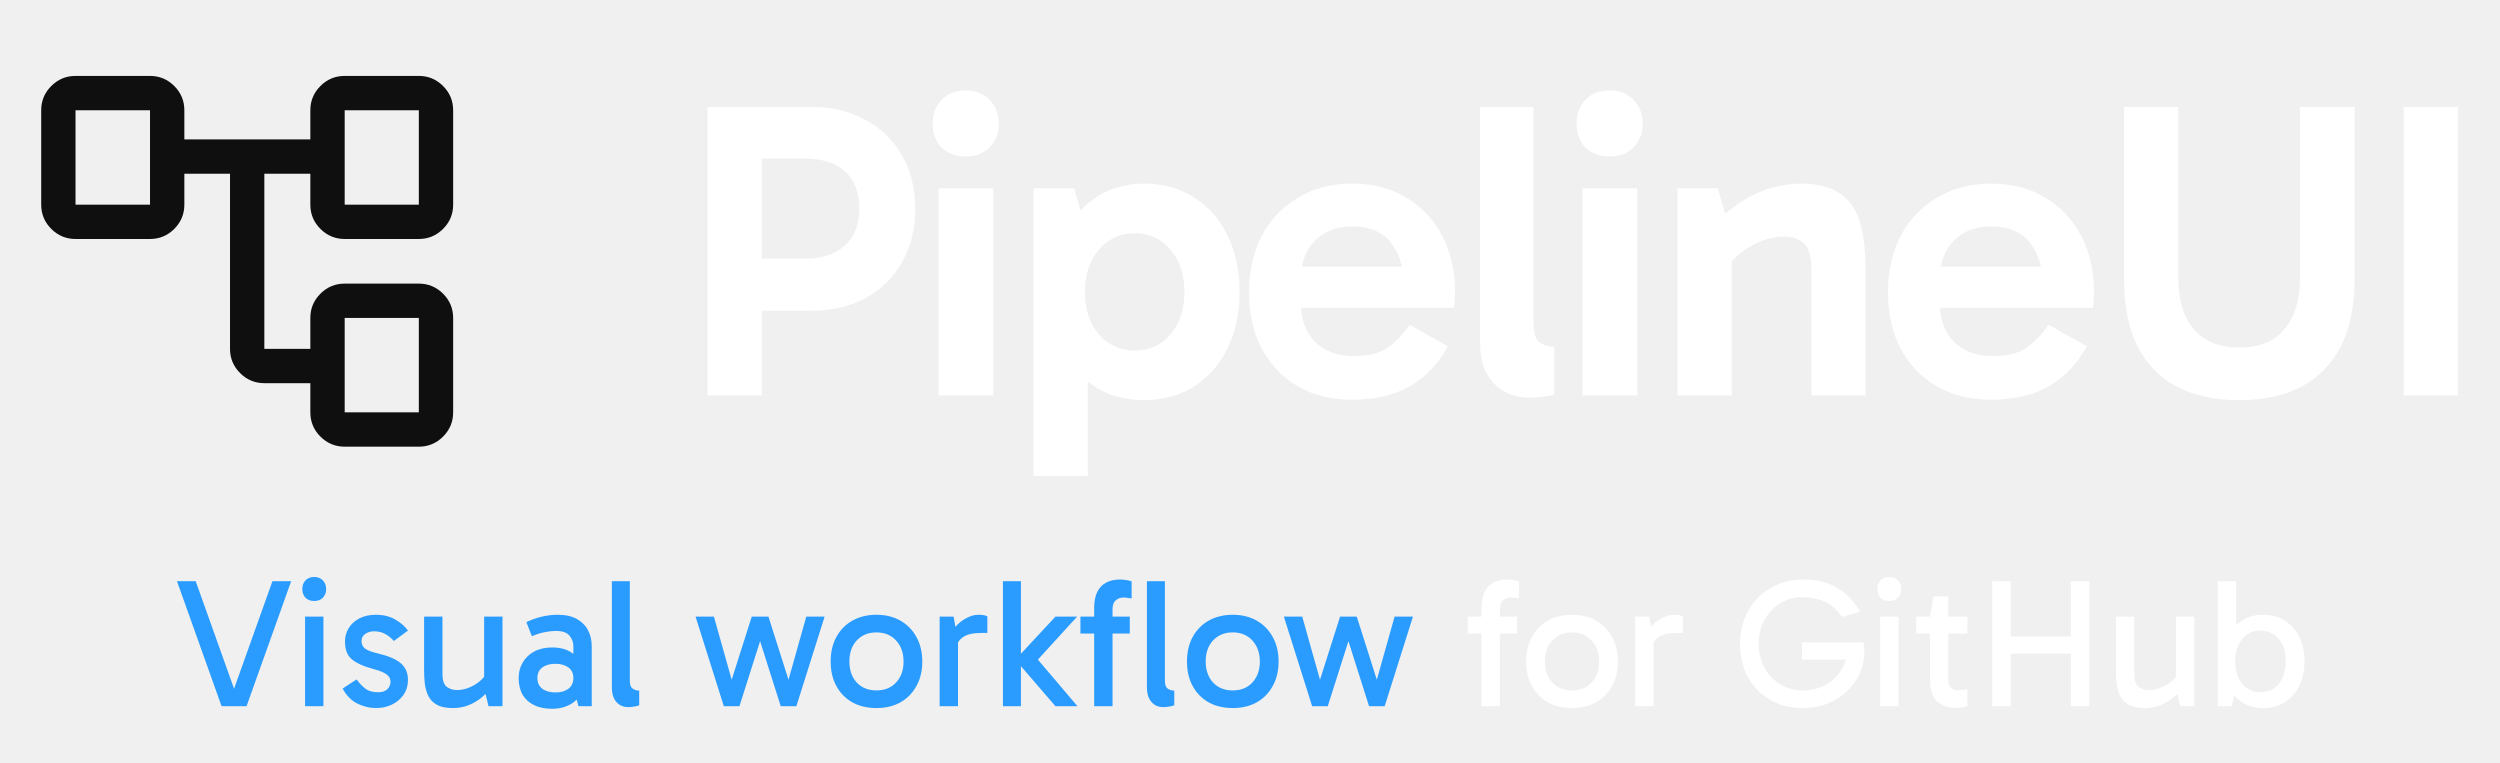
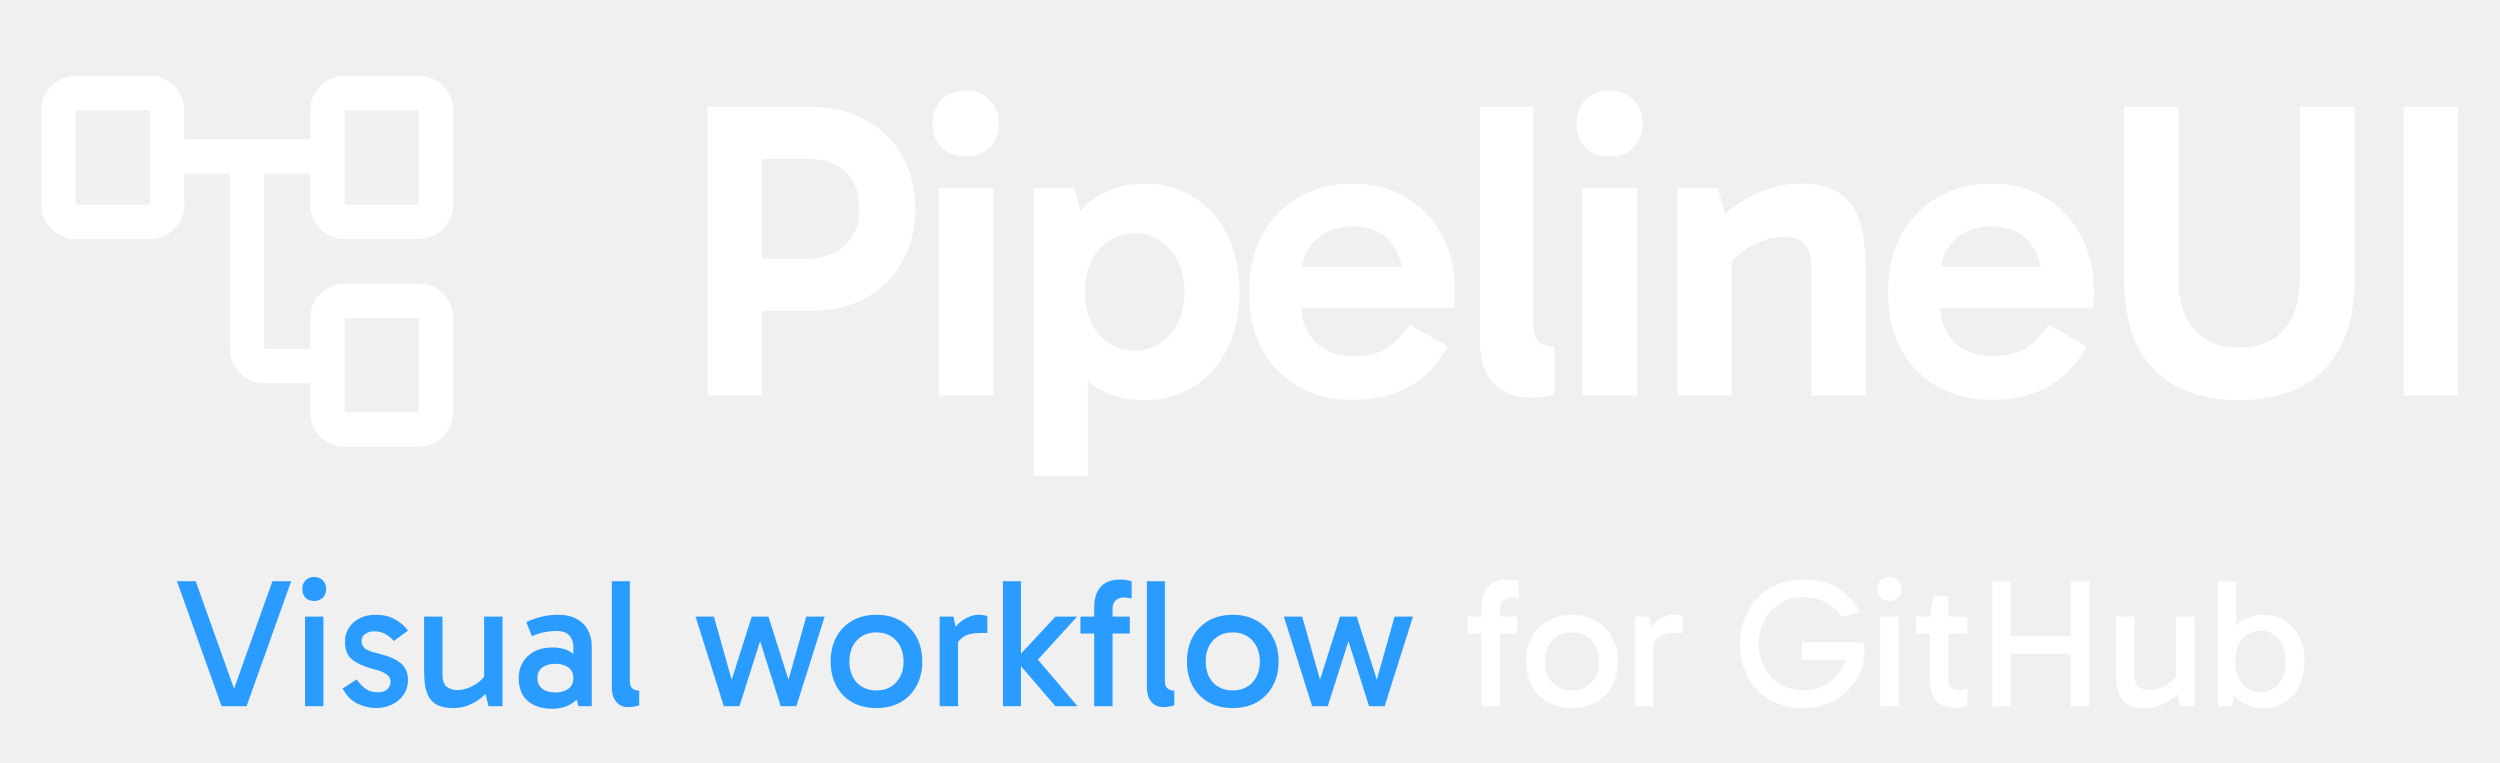
<svg xmlns="http://www.w3.org/2000/svg" width="177" height="54" viewBox="0 0 177 54" fill="none">
  <path d="M53.13 18.31H57.03C58.21 18.31 59.14 18 59.82 17.38C60.5 16.76 60.84 15.9 60.84 14.8C60.84 13.62 60.5 12.73 59.82 12.13C59.14 11.53 58.21 11.23 57.03 11.23H53.13L53.94 10.39V28H50.1V7.57H57.45C58.91 7.57 60.19 7.88 61.29 8.5C62.41 9.1 63.27 9.94 63.87 11.02C64.49 12.1 64.8 13.36 64.8 14.8C64.8 16.22 64.49 17.47 63.87 18.55C63.27 19.63 62.41 20.48 61.29 21.1C60.19 21.7 58.9 22 57.42 22H53.13V18.31ZM70.325 28H66.454V13.33H70.325V28ZM66.034 8.77C66.034 8.07 66.245 7.5 66.665 7.06C67.105 6.62 67.674 6.4 68.374 6.4C69.075 6.4 69.635 6.62 70.055 7.06C70.495 7.5 70.715 8.07 70.715 8.77C70.715 9.45 70.495 10.01 70.055 10.45C69.635 10.87 69.075 11.08 68.374 11.08C67.674 11.08 67.105 10.87 66.665 10.45C66.245 10.01 66.034 9.45 66.034 8.77ZM81.008 28.33C79.708 28.33 78.568 28.03 77.588 27.43C76.628 26.83 75.878 25.96 75.338 24.82C74.818 23.66 74.558 22.28 74.558 20.68C74.558 19.12 74.828 17.77 75.368 16.63C75.908 15.47 76.658 14.58 77.618 13.96C78.598 13.32 79.728 13 81.008 13C82.368 13 83.548 13.33 84.548 13.99C85.568 14.63 86.358 15.53 86.918 16.69C87.478 17.83 87.758 19.16 87.758 20.68C87.758 22.2 87.468 23.54 86.888 24.7C86.328 25.84 85.538 26.73 84.518 27.37C83.518 28.01 82.348 28.33 81.008 28.33ZM73.178 33.7V13.33H76.058L77.018 16.78H76.718V24.19H77.018V33.7H73.178ZM80.348 24.82C81.368 24.82 82.208 24.44 82.868 23.68C83.528 22.9 83.858 21.9 83.858 20.68C83.858 19.44 83.528 18.44 82.868 17.68C82.208 16.9 81.368 16.51 80.348 16.51C79.328 16.51 78.478 16.9 77.798 17.68C77.138 18.44 76.808 19.44 76.808 20.68C76.808 21.9 77.138 22.9 77.798 23.68C78.478 24.44 79.328 24.82 80.348 24.82ZM95.726 28.3C94.286 28.3 93.016 27.99 91.916 27.37C90.816 26.73 89.956 25.84 89.336 24.7C88.736 23.56 88.436 22.22 88.436 20.68C88.436 19.16 88.736 17.83 89.336 16.69C89.956 15.53 90.816 14.63 91.916 13.99C93.016 13.33 94.286 13 95.726 13C97.206 13 98.486 13.33 99.566 13.99C100.666 14.65 101.516 15.56 102.116 16.72C102.716 17.86 103.016 19.17 103.016 20.65C103.016 20.87 103.006 21.08 102.986 21.28C102.986 21.48 102.966 21.65 102.926 21.79H91.646V18.88H100.046L99.416 20.35C99.416 19.07 99.116 18.03 98.516 17.23C97.916 16.43 96.996 16.03 95.756 16.03C94.636 16.03 93.746 16.37 93.086 17.05C92.426 17.73 92.096 18.64 92.096 19.78V21.37C92.096 22.57 92.426 23.51 93.086 24.19C93.766 24.87 94.696 25.21 95.876 25.21C96.916 25.21 97.726 25 98.306 24.58C98.886 24.14 99.386 23.61 99.806 22.99L102.506 24.52C101.846 25.74 100.956 26.68 99.836 27.34C98.716 27.98 97.346 28.3 95.726 28.3ZM108.33 28.15C107.67 28.15 107.07 28.01 106.53 27.73C106.01 27.45 105.59 27.03 105.27 26.47C104.95 25.89 104.79 25.14 104.79 24.22V7.57H108.57V22.87C108.57 23.55 108.71 24 108.99 24.22C109.29 24.44 109.64 24.55 110.04 24.55V27.94C109.82 28 109.55 28.05 109.23 28.09C108.93 28.13 108.63 28.15 108.33 28.15ZM115.913 28H112.043V13.33H115.913V28ZM111.623 8.77C111.623 8.07 111.833 7.5 112.253 7.06C112.693 6.62 113.263 6.4 113.963 6.4C114.663 6.4 115.223 6.62 115.643 7.06C116.083 7.5 116.303 8.07 116.303 8.77C116.303 9.45 116.083 10.01 115.643 10.45C115.223 10.87 114.663 11.08 113.963 11.08C113.263 11.08 112.693 10.87 112.253 10.45C111.833 10.01 111.623 9.45 111.623 8.77ZM127.526 13C128.526 13 129.336 13.17 129.956 13.51C130.576 13.85 131.036 14.31 131.336 14.89C131.636 15.47 131.836 16.13 131.936 16.87C132.036 17.61 132.086 18.37 132.086 19.15V28H128.246V19.03C128.246 18.13 128.066 17.53 127.706 17.23C127.346 16.91 126.886 16.75 126.326 16.75C125.806 16.75 125.276 16.85 124.736 17.05C124.216 17.25 123.726 17.53 123.266 17.89C122.826 18.25 122.446 18.65 122.126 19.09L121.676 17.08H122.606V28H118.766V13.33H121.616L122.426 16.12L121.196 16.09C121.736 15.47 122.336 14.93 122.996 14.47C123.656 14.01 124.366 13.65 125.126 13.39C125.906 13.13 126.706 13 127.526 13ZM140.963 28.3C139.523 28.3 138.253 27.99 137.153 27.37C136.053 26.73 135.193 25.84 134.573 24.7C133.973 23.56 133.673 22.22 133.673 20.68C133.673 19.16 133.973 17.83 134.573 16.69C135.193 15.53 136.053 14.63 137.153 13.99C138.253 13.33 139.523 13 140.963 13C142.443 13 143.723 13.33 144.803 13.99C145.903 14.65 146.753 15.56 147.353 16.72C147.953 17.86 148.253 19.17 148.253 20.65C148.253 20.87 148.243 21.08 148.223 21.28C148.223 21.48 148.203 21.65 148.163 21.79H136.883V18.88H145.283L144.653 20.35C144.653 19.07 144.353 18.03 143.753 17.23C143.153 16.43 142.233 16.03 140.993 16.03C139.873 16.03 138.983 16.37 138.323 17.05C137.663 17.73 137.333 18.64 137.333 19.78V21.37C137.333 22.57 137.663 23.51 138.323 24.19C139.003 24.87 139.933 25.21 141.113 25.21C142.153 25.21 142.963 25 143.543 24.58C144.123 24.14 144.623 23.61 145.043 22.99L147.743 24.52C147.083 25.74 146.193 26.68 145.073 27.34C143.953 27.98 142.583 28.3 140.963 28.3ZM158.545 28.33C156.845 28.33 155.385 28.02 154.165 27.4C152.945 26.76 152.005 25.81 151.345 24.55C150.705 23.27 150.385 21.7 150.385 19.84V7.57H154.225V19.72C154.225 21.26 154.595 22.46 155.335 23.32C156.075 24.18 157.145 24.61 158.545 24.61C159.945 24.61 161.005 24.18 161.725 23.32C162.465 22.46 162.835 21.26 162.835 19.72V7.57H166.705V19.84C166.705 21.7 166.375 23.27 165.715 24.55C165.055 25.81 164.115 26.76 162.895 27.4C161.695 28.02 160.245 28.33 158.545 28.33ZM174.019 28H170.179V7.57H174.019V28Z" fill="white" />
-   <path d="M21.972 29.194V27.129H18.715C18.047 27.129 17.475 26.89 16.999 26.414C16.523 25.939 16.285 25.366 16.285 24.698V12.302H13.052V14.49C13.052 15.158 12.814 15.73 12.338 16.206C11.862 16.682 11.29 16.92 10.621 16.92H5.347C4.679 16.92 4.107 16.682 3.631 16.206C3.155 15.73 2.917 15.158 2.917 14.49V7.806C2.917 7.137 3.155 6.565 3.631 6.089C4.107 5.613 4.679 5.375 5.347 5.375H10.621C11.29 5.375 11.862 5.613 12.338 6.089C12.814 6.565 13.052 7.137 13.052 7.806V9.871H21.972V7.806C21.972 7.137 22.21 6.565 22.686 6.089C23.162 5.613 23.734 5.375 24.403 5.375H29.653C30.321 5.375 30.893 5.613 31.369 6.089C31.845 6.565 32.083 7.137 32.083 7.806V14.49C32.083 15.158 31.845 15.73 31.369 16.206C30.893 16.682 30.321 16.92 29.653 16.92H24.403C23.734 16.92 23.162 16.682 22.686 16.206C22.21 15.73 21.972 15.158 21.972 14.49V12.302H18.715V24.698H21.972V22.51C21.972 21.842 22.21 21.27 22.686 20.794C23.162 20.318 23.734 20.08 24.403 20.08H29.653C30.321 20.08 30.893 20.318 31.369 20.794C31.845 21.27 32.083 21.842 32.083 22.51V29.194C32.083 29.863 31.845 30.435 31.369 30.911C30.893 31.387 30.321 31.625 29.653 31.625H24.403C23.734 31.625 23.162 31.387 22.686 30.911C22.21 30.435 21.972 29.863 21.972 29.194ZM24.403 14.49H29.653V7.806H24.403V14.49ZM24.403 29.194H29.653V22.51H24.403V29.194ZM5.347 14.49H10.621V7.806H5.347V14.49Z" fill="#0F0F0F" />
+   <path d="M21.972 29.194V27.129H18.715C18.047 27.129 17.475 26.89 16.999 26.414C16.523 25.939 16.285 25.366 16.285 24.698V12.302H13.052V14.49C13.052 15.158 12.814 15.73 12.338 16.206C11.862 16.682 11.29 16.92 10.621 16.92H5.347C4.679 16.92 4.107 16.682 3.631 16.206C3.155 15.73 2.917 15.158 2.917 14.49V7.806C2.917 7.137 3.155 6.565 3.631 6.089C4.107 5.613 4.679 5.375 5.347 5.375H10.621C11.29 5.375 11.862 5.613 12.338 6.089C12.814 6.565 13.052 7.137 13.052 7.806V9.871H21.972V7.806C21.972 7.137 22.21 6.565 22.686 6.089C23.162 5.613 23.734 5.375 24.403 5.375H29.653C30.321 5.375 30.893 5.613 31.369 6.089C31.845 6.565 32.083 7.137 32.083 7.806V14.49C32.083 15.158 31.845 15.73 31.369 16.206C30.893 16.682 30.321 16.92 29.653 16.92H24.403C23.734 16.92 23.162 16.682 22.686 16.206C22.21 15.73 21.972 15.158 21.972 14.49V12.302H18.715V24.698H21.972V22.51C21.972 21.842 22.21 21.27 22.686 20.794C23.162 20.318 23.734 20.08 24.403 20.08H29.653C30.321 20.08 30.893 20.318 31.369 20.794C31.845 21.27 32.083 21.842 32.083 22.51V29.194C32.083 29.863 31.845 30.435 31.369 30.911C30.893 31.387 30.321 31.625 29.653 31.625H24.403C23.734 31.625 23.162 31.387 22.686 30.911C22.21 30.435 21.972 29.863 21.972 29.194ZM24.403 14.49H29.653V7.806H24.403V14.49ZM24.403 29.194H29.653V22.51H24.403V29.194ZM5.347 14.49H10.621V7.806H5.347V14.49Z" fill="white" />
  <path d="M15.688 50L12.529 41.147H13.855L16.689 49.09H16.455L19.289 41.147H20.615L17.456 50H15.688ZM22.898 50H21.598V43.656H22.898V50ZM21.403 41.706C21.403 41.455 21.477 41.251 21.624 41.095C21.78 40.93 21.988 40.848 22.248 40.848C22.5 40.848 22.703 40.93 22.859 41.095C23.015 41.251 23.093 41.455 23.093 41.706C23.093 41.949 23.015 42.152 22.859 42.317C22.703 42.473 22.5 42.551 22.248 42.551C21.988 42.551 21.78 42.473 21.624 42.317C21.477 42.152 21.403 41.949 21.403 41.706ZM26.622 50.13C26.18 50.13 25.742 50.026 25.309 49.818C24.884 49.61 24.533 49.255 24.256 48.752L25.244 48.102C25.486 48.423 25.716 48.657 25.933 48.804C26.149 48.943 26.431 49.012 26.778 49.012C27.055 49.012 27.267 48.943 27.415 48.804C27.571 48.657 27.649 48.479 27.649 48.271C27.649 48.132 27.61 48.011 27.532 47.907C27.462 47.803 27.337 47.708 27.155 47.621C26.973 47.526 26.713 47.435 26.375 47.348C25.751 47.183 25.27 46.967 24.932 46.698C24.594 46.429 24.425 46.005 24.425 45.424C24.425 45.077 24.511 44.761 24.685 44.475C24.858 44.189 25.109 43.959 25.439 43.786C25.768 43.613 26.158 43.526 26.609 43.526C27.146 43.526 27.605 43.639 27.987 43.864C28.368 44.081 28.667 44.341 28.884 44.644L27.883 45.385C27.761 45.229 27.584 45.077 27.35 44.93C27.116 44.774 26.821 44.696 26.466 44.696C26.249 44.696 26.05 44.757 25.868 44.878C25.686 44.999 25.595 45.168 25.595 45.385C25.595 45.602 25.677 45.779 25.842 45.918C26.015 46.048 26.327 46.165 26.778 46.269C27.54 46.451 28.082 46.689 28.403 46.984C28.723 47.27 28.884 47.651 28.884 48.128C28.884 48.544 28.775 48.904 28.559 49.207C28.351 49.502 28.073 49.731 27.727 49.896C27.389 50.052 27.02 50.13 26.622 50.13ZM32.08 50.13C31.603 50.13 31.226 50.056 30.949 49.909C30.672 49.753 30.468 49.549 30.338 49.298C30.208 49.038 30.121 48.748 30.078 48.427C30.043 48.106 30.026 47.777 30.026 47.439V43.656H31.326V47.712C31.326 48.163 31.426 48.466 31.625 48.622C31.833 48.778 32.076 48.856 32.353 48.856C32.639 48.856 32.921 48.8 33.198 48.687C33.484 48.574 33.74 48.423 33.965 48.232C34.199 48.033 34.372 47.82 34.485 47.595V48.323H34.277V43.656H35.577V50H34.589L34.316 48.882L34.641 48.843C34.416 49.112 34.164 49.346 33.887 49.545C33.61 49.736 33.319 49.883 33.016 49.987C32.713 50.082 32.401 50.13 32.08 50.13ZM39.087 50.182C38.593 50.182 38.169 50.095 37.813 49.922C37.458 49.749 37.185 49.502 36.994 49.181C36.812 48.852 36.721 48.462 36.721 48.011C36.721 47.595 36.817 47.227 37.007 46.906C37.198 46.577 37.471 46.317 37.826 46.126C38.182 45.935 38.602 45.84 39.087 45.84C39.694 45.84 40.179 45.979 40.543 46.256C40.916 46.525 41.176 46.897 41.323 47.374H40.595V45.749C40.595 45.48 40.504 45.233 40.322 45.008C40.14 44.783 39.82 44.67 39.36 44.67C39.118 44.67 38.849 44.7 38.554 44.761C38.268 44.813 37.969 44.908 37.657 45.047L37.267 44.046C37.623 43.873 37.991 43.743 38.372 43.656C38.754 43.569 39.126 43.526 39.49 43.526C40.036 43.526 40.487 43.626 40.842 43.825C41.198 44.024 41.462 44.293 41.635 44.631C41.809 44.96 41.895 45.333 41.895 45.749V50H40.959L40.634 48.843L41.323 48.648C41.167 49.159 40.89 49.545 40.491 49.805C40.093 50.056 39.625 50.182 39.087 50.182ZM39.321 49.025C39.703 49.025 40.01 48.938 40.244 48.765C40.478 48.583 40.595 48.332 40.595 48.011C40.595 47.682 40.478 47.43 40.244 47.257C40.01 47.084 39.703 46.997 39.321 46.997C38.94 46.997 38.632 47.084 38.398 47.257C38.164 47.43 38.047 47.682 38.047 48.011C38.047 48.332 38.164 48.583 38.398 48.765C38.632 48.938 38.94 49.025 39.321 49.025ZM44.476 50.065C44.251 50.065 44.052 50.013 43.878 49.909C43.705 49.796 43.566 49.636 43.462 49.428C43.367 49.22 43.319 48.964 43.319 48.661V41.147H44.593V48.206C44.593 48.475 44.658 48.657 44.788 48.752C44.927 48.847 45.083 48.895 45.256 48.895V49.935C45.144 49.978 45.022 50.009 44.892 50.026C44.762 50.052 44.624 50.065 44.476 50.065ZM51.247 50L49.245 43.656H50.545L51.858 48.323H51.741L53.223 43.656H54.406L55.888 48.323H55.771L57.084 43.656H58.384L56.382 50H55.277L53.704 45.047H53.925L52.352 50H51.247ZM62.048 50.13C61.407 50.13 60.839 49.996 60.345 49.727C59.86 49.45 59.483 49.064 59.214 48.57C58.946 48.076 58.811 47.5 58.811 46.841C58.811 46.174 58.946 45.593 59.214 45.099C59.483 44.605 59.86 44.219 60.345 43.942C60.839 43.665 61.407 43.526 62.048 43.526C62.698 43.526 63.266 43.665 63.751 43.942C64.237 44.219 64.614 44.605 64.882 45.099C65.16 45.593 65.298 46.174 65.298 46.841C65.298 47.5 65.16 48.076 64.882 48.57C64.614 49.064 64.237 49.45 63.751 49.727C63.266 49.996 62.698 50.13 62.048 50.13ZM62.048 48.882C62.629 48.882 63.093 48.696 63.439 48.323C63.795 47.942 63.972 47.448 63.972 46.841C63.972 46.226 63.795 45.727 63.439 45.346C63.093 44.965 62.629 44.774 62.048 44.774C61.476 44.774 61.013 44.965 60.657 45.346C60.311 45.719 60.137 46.213 60.137 46.828C60.137 47.443 60.311 47.942 60.657 48.323C61.013 48.696 61.476 48.882 62.048 48.882ZM67.514 43.656L67.826 45.372V50H66.526V43.656H67.514ZM67.631 45.905L67.319 45.762V44.813L67.436 44.67C67.523 44.514 67.657 44.349 67.839 44.176C68.03 43.994 68.251 43.842 68.502 43.721C68.754 43.591 69.009 43.526 69.269 43.526C69.399 43.526 69.521 43.535 69.633 43.552C69.755 43.569 69.846 43.6 69.906 43.643V44.813H69.503C68.914 44.813 68.485 44.904 68.216 45.086C67.948 45.259 67.753 45.532 67.631 45.905ZM71.97 46.802V46.62L74.726 43.656H76.26L73.166 47.049L73.049 46.191L76.286 50H74.726L71.97 46.802ZM71.008 41.147H72.282V50H71.008V41.147ZM77.468 50V43.032C77.468 42.573 77.542 42.196 77.689 41.901C77.837 41.606 78.045 41.39 78.313 41.251C78.582 41.104 78.903 41.03 79.275 41.03C79.449 41.03 79.605 41.043 79.743 41.069C79.882 41.095 80.008 41.125 80.12 41.16V42.369C80.025 42.352 79.93 42.339 79.834 42.33C79.748 42.313 79.644 42.304 79.522 42.304C79.332 42.304 79.158 42.369 79.002 42.499C78.846 42.62 78.768 42.833 78.768 43.136V50H77.468ZM79.99 44.852H76.493V43.656H79.99V44.852ZM82.359 50.065C82.134 50.065 81.934 50.013 81.761 49.909C81.588 49.796 81.449 49.636 81.345 49.428C81.25 49.22 81.202 48.964 81.202 48.661V41.147H82.476V48.206C82.476 48.475 82.541 48.657 82.671 48.752C82.81 48.847 82.966 48.895 83.139 48.895V49.935C83.026 49.978 82.905 50.009 82.775 50.026C82.645 50.052 82.507 50.065 82.359 50.065ZM87.274 50.13C86.633 50.13 86.065 49.996 85.571 49.727C85.086 49.45 84.709 49.064 84.44 48.57C84.171 48.076 84.037 47.5 84.037 46.841C84.037 46.174 84.171 45.593 84.44 45.099C84.709 44.605 85.086 44.219 85.571 43.942C86.065 43.665 86.633 43.526 87.274 43.526C87.924 43.526 88.492 43.665 88.977 43.942C89.462 44.219 89.839 44.605 90.108 45.099C90.385 45.593 90.524 46.174 90.524 46.841C90.524 47.5 90.385 48.076 90.108 48.57C89.839 49.064 89.462 49.45 88.977 49.727C88.492 49.996 87.924 50.13 87.274 50.13ZM87.274 48.882C87.855 48.882 88.318 48.696 88.665 48.323C89.02 47.942 89.198 47.448 89.198 46.841C89.198 46.226 89.02 45.727 88.665 45.346C88.318 44.965 87.855 44.774 87.274 44.774C86.702 44.774 86.238 44.965 85.883 45.346C85.536 45.719 85.363 46.213 85.363 46.828C85.363 47.443 85.536 47.942 85.883 48.323C86.238 48.696 86.702 48.882 87.274 48.882ZM92.9 50L90.898 43.656H92.198L93.511 48.323H93.394L94.876 43.656H96.059L97.541 48.323H97.424L98.737 43.656H100.037L98.035 50H96.93L95.358 45.047H95.579L94.005 50H92.9Z" fill="#2A9CFF" />
  <path d="M104.89 50V43.032C104.89 42.573 104.964 42.196 105.111 41.901C105.258 41.606 105.466 41.39 105.735 41.251C106.004 41.104 106.324 41.03 106.697 41.03C106.87 41.03 107.026 41.043 107.165 41.069C107.304 41.095 107.429 41.125 107.542 41.16V42.369C107.447 42.352 107.351 42.339 107.256 42.33C107.169 42.313 107.065 42.304 106.944 42.304C106.753 42.304 106.58 42.369 106.424 42.499C106.268 42.62 106.19 42.833 106.19 43.136V50H104.89ZM107.412 44.852H103.915V43.656H107.412V44.852ZM111.294 50.13C110.652 50.13 110.085 49.996 109.591 49.727C109.105 49.45 108.728 49.064 108.46 48.57C108.191 48.076 108.057 47.5 108.057 46.841C108.057 46.174 108.191 45.593 108.46 45.099C108.728 44.605 109.105 44.219 109.591 43.942C110.085 43.665 110.652 43.526 111.294 43.526C111.944 43.526 112.511 43.665 112.997 43.942C113.482 44.219 113.859 44.605 114.128 45.099C114.405 45.593 114.544 46.174 114.544 46.841C114.544 47.5 114.405 48.076 114.128 48.57C113.859 49.064 113.482 49.45 112.997 49.727C112.511 49.996 111.944 50.13 111.294 50.13ZM111.294 48.882C111.874 48.882 112.338 48.696 112.685 48.323C113.04 47.942 113.218 47.448 113.218 46.841C113.218 46.226 113.04 45.727 112.685 45.346C112.338 44.965 111.874 44.774 111.294 44.774C110.722 44.774 110.258 44.965 109.903 45.346C109.556 45.719 109.383 46.213 109.383 46.828C109.383 47.443 109.556 47.942 109.903 48.323C110.258 48.696 110.722 48.882 111.294 48.882ZM116.759 43.656L117.071 45.372V50H115.771V43.656H116.759ZM116.876 45.905L116.564 45.762V44.813L116.681 44.67C116.768 44.514 116.902 44.349 117.084 44.176C117.275 43.994 117.496 43.842 117.747 43.721C117.999 43.591 118.254 43.526 118.514 43.526C118.644 43.526 118.766 43.535 118.878 43.552C119 43.569 119.091 43.6 119.151 43.643V44.813H118.748C118.159 44.813 117.73 44.904 117.461 45.086C117.193 45.259 116.998 45.532 116.876 45.905ZM127.66 50.13C126.767 50.13 125.983 49.935 125.307 49.545C124.64 49.146 124.12 48.605 123.747 47.92C123.374 47.227 123.188 46.447 123.188 45.58C123.188 44.921 123.301 44.315 123.526 43.76C123.751 43.205 124.063 42.724 124.462 42.317C124.869 41.91 125.342 41.593 125.879 41.368C126.425 41.143 127.019 41.03 127.66 41.03C128.665 41.03 129.489 41.238 130.13 41.654C130.771 42.061 131.296 42.612 131.703 43.305L130.429 43.682C130.03 43.136 129.601 42.768 129.142 42.577C128.691 42.378 128.197 42.278 127.66 42.278C127.062 42.278 126.525 42.421 126.048 42.707C125.58 42.993 125.207 43.383 124.93 43.877C124.653 44.371 124.514 44.939 124.514 45.58C124.514 46.213 124.653 46.78 124.93 47.283C125.207 47.777 125.58 48.167 126.048 48.453C126.525 48.739 127.062 48.882 127.66 48.882C128.232 48.882 128.752 48.756 129.22 48.505C129.697 48.245 130.074 47.894 130.351 47.452C130.628 47.01 130.767 46.507 130.767 45.944L130.962 46.698H127.582V45.476H131.924C131.95 45.563 131.967 45.662 131.976 45.775C131.993 45.888 132.002 45.996 132.002 46.1C132.002 46.655 131.894 47.175 131.677 47.66C131.46 48.145 131.153 48.574 130.754 48.947C130.364 49.32 129.905 49.61 129.376 49.818C128.856 50.026 128.284 50.13 127.66 50.13ZM134.414 50H133.114V43.656H134.414V50ZM132.919 41.706C132.919 41.455 132.993 41.251 133.14 41.095C133.296 40.93 133.504 40.848 133.764 40.848C134.015 40.848 134.219 40.93 134.375 41.095C134.531 41.251 134.609 41.455 134.609 41.706C134.609 41.949 134.531 42.152 134.375 42.317C134.219 42.473 134.015 42.551 133.764 42.551C133.504 42.551 133.296 42.473 133.14 42.317C132.993 42.152 132.919 41.949 132.919 41.706ZM138.449 50.117C137.895 50.117 137.453 49.957 137.123 49.636C136.803 49.307 136.642 48.8 136.642 48.115V43.734V43.656L136.889 42.226H137.942V48.141C137.942 48.384 138.003 48.566 138.124 48.687C138.254 48.808 138.415 48.869 138.605 48.869C138.753 48.869 138.883 48.86 138.995 48.843C139.108 48.826 139.208 48.804 139.294 48.778V49.987C139.182 50.022 139.056 50.052 138.917 50.078C138.787 50.104 138.631 50.117 138.449 50.117ZM135.667 44.852V43.656H139.294V44.852H135.667ZM146.618 50V41.147H147.918V50H146.618ZM141.054 50V41.147H142.354V50H141.054ZM141.912 46.282V45.06H147.008V46.282H141.912ZM151.86 50.13C151.384 50.13 151.007 50.056 150.729 49.909C150.452 49.753 150.248 49.549 150.118 49.298C149.988 49.038 149.902 48.748 149.858 48.427C149.824 48.106 149.806 47.777 149.806 47.439V43.656H151.106V47.712C151.106 48.163 151.206 48.466 151.405 48.622C151.613 48.778 151.856 48.856 152.133 48.856C152.419 48.856 152.701 48.8 152.978 48.687C153.264 48.574 153.52 48.423 153.745 48.232C153.979 48.033 154.153 47.82 154.265 47.595V48.323H154.057V43.656H155.357V50H154.369L154.096 48.882L154.421 48.843C154.196 49.112 153.945 49.346 153.667 49.545C153.39 49.736 153.1 49.883 152.796 49.987C152.493 50.082 152.181 50.13 151.86 50.13ZM160.23 50.13C159.658 50.13 159.159 49.991 158.735 49.714C158.31 49.437 157.976 49.051 157.734 48.557C157.5 48.054 157.383 47.474 157.383 46.815C157.383 46.156 157.5 45.58 157.734 45.086C157.976 44.592 158.31 44.211 158.735 43.942C159.159 43.665 159.658 43.526 160.23 43.526C160.819 43.526 161.33 43.665 161.764 43.942C162.206 44.211 162.548 44.592 162.791 45.086C163.033 45.58 163.155 46.156 163.155 46.815C163.155 47.474 163.033 48.054 162.791 48.557C162.548 49.051 162.206 49.437 161.764 49.714C161.33 49.991 160.819 50.13 160.23 50.13ZM157.019 50V41.147H158.319V45.112H158.189V48.726H158.319L158.007 50H157.019ZM160.035 49.012C160.572 49.012 161.005 48.813 161.335 48.414C161.664 48.007 161.829 47.474 161.829 46.815C161.829 46.165 161.664 45.641 161.335 45.242C161.005 44.843 160.572 44.644 160.035 44.644C159.506 44.644 159.077 44.843 158.748 45.242C158.418 45.641 158.254 46.169 158.254 46.828C158.254 47.487 158.418 48.015 158.748 48.414C159.077 48.813 159.506 49.012 160.035 49.012Z" fill="white" />
</svg>
